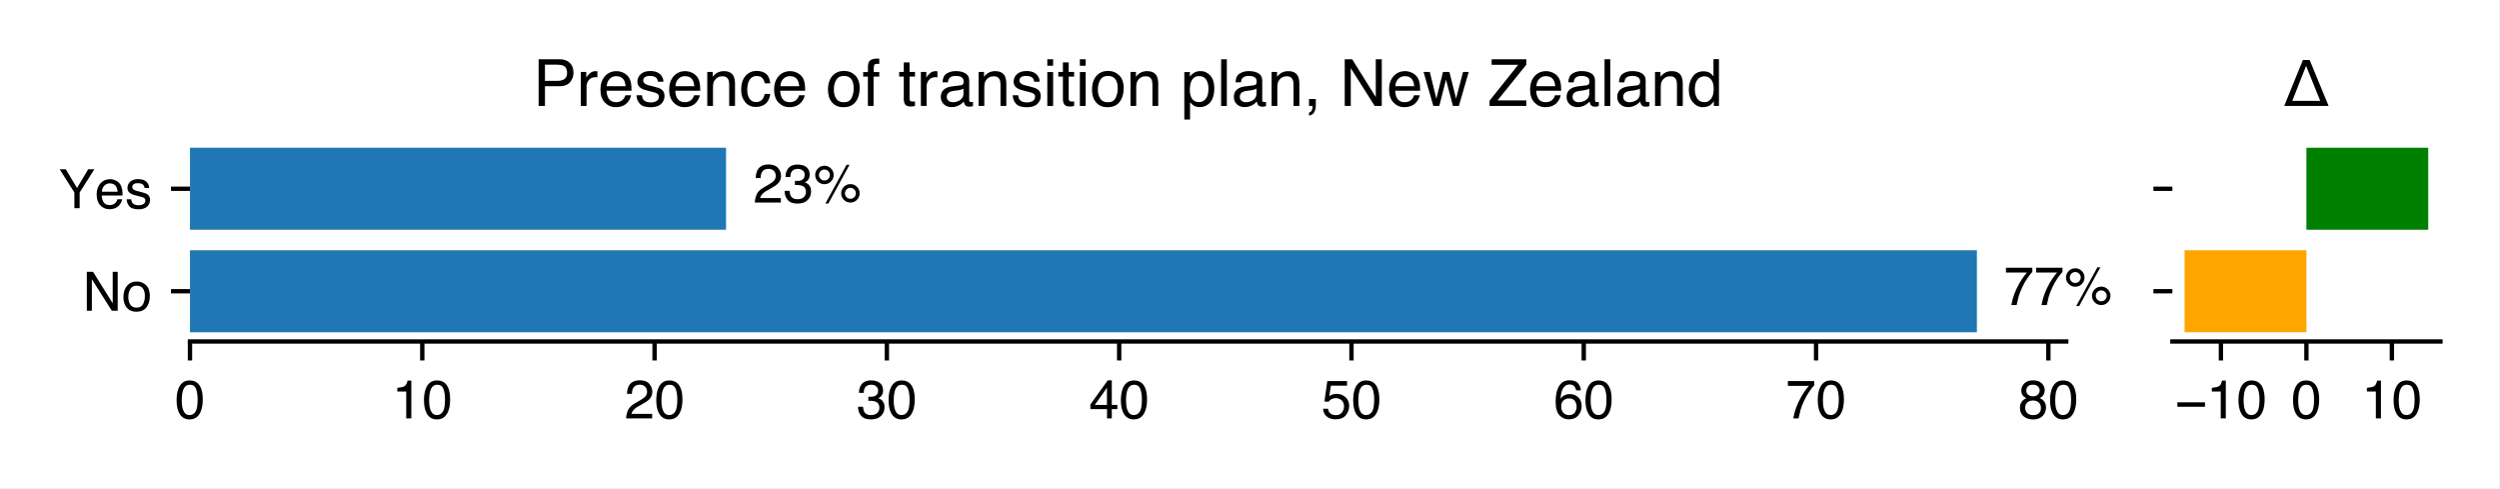
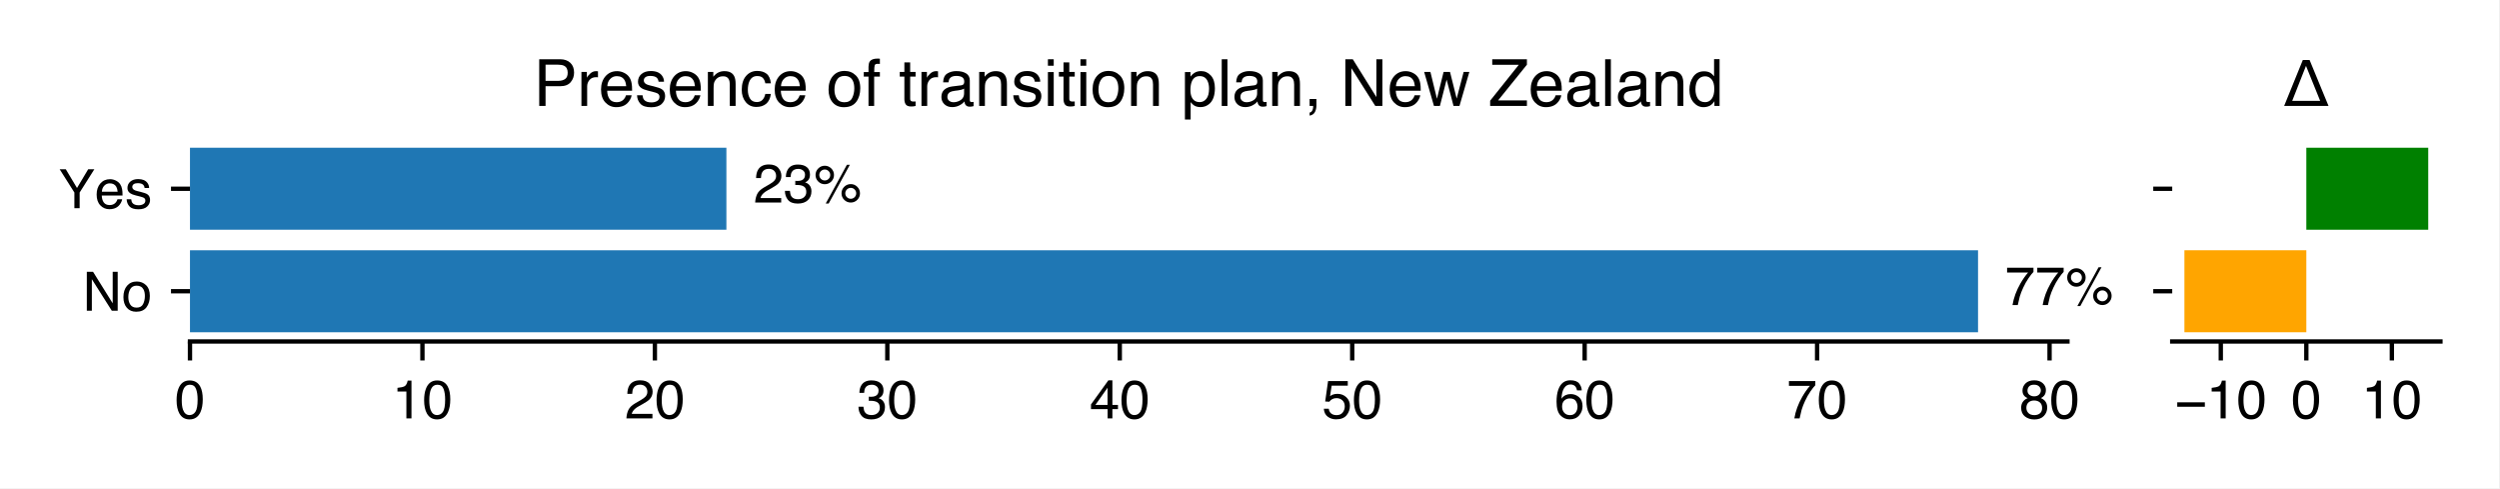
<svg xmlns="http://www.w3.org/2000/svg" xmlns:xlink="http://www.w3.org/1999/xlink" width="460.8pt" height="90pt" viewBox="0 0 460.8 90" version="1.1">
  <defs>
    <style type="text/css">*{stroke-linejoin: round; stroke-linecap: butt}</style>
  </defs>
  <g id="figure_1">
    <g id="patch_1">
      <path d="M 0 90  L 460.8 90  L 460.8 0  L 0 0  z " style="fill: #ffffff" />
    </g>
    <g id="axes_1">
      <g id="patch_2">
-         <path d="M 35.031 62.942  L 381.001 62.942  L 381.001 25.53  L 35.031 25.53  z " style="fill: #ffffff" />
+         <path d="M 35.031 62.942  L 381.223 62.942  L 381.223 25.53  L 35.031 25.53  z " style="fill: #ffffff" />
      </g>
      <g id="patch_3">
-         <path d="M 35.031 61.242  L 364.526 61.242  L 364.526 46.126  L 35.031 46.126  z " clip-path="url(#p8fc51297aa)" style="fill: #1f77b4" />
+         <path d="M 35.031 61.242  L 364.738 61.242  L 364.738 46.126  L 35.031 46.126  z " clip-path="url(#p3ffeabd097)" style="fill: #1f77b4" />
      </g>
      <g id="patch_4">
-         <path d="M 35.031 42.347  L 133.88 42.347  L 133.88 27.231  L 35.031 27.231  z " clip-path="url(#p8fc51297aa)" style="fill: #1f77b4" />
+         <path d="M 35.031 42.347  L 133.943 42.347  L 133.943 27.231  L 35.031 27.231  z " clip-path="url(#p3ffeabd097)" style="fill: #1f77b4" />
      </g>
      <g id="matplotlib.axis_1">
        <g id="xtick_1">
          <g id="line2d_1">
            <defs>
              <path id="m4c99cd72f3" d="M 0 0  L 0 3.5  " style="stroke: #000000; stroke-width: 0.8" />
            </defs>
            <g>
              <use xlink:href="#m4c99cd72f3" x="35.031" y="62.942" style="stroke: #000000; stroke-width: 0.8" />
            </g>
          </g>
          <g id="text_1">
            <g transform="translate(32.25078 77.11562)scale(0.1 -0.1)">
              <defs>
                <path id="Helvetica-30" d="M 1731 4475  Q 2600 4475 2988 3759  Q 3288 3206 3288 2244  Q 3288 1331 3016 734  Q 2622 -122 1728 -122  Q 922 -122 528 578  Q 200 1163 200 2147  Q 200 2909 397 3456  Q 766 4475 1731 4475  z M 1725 391  Q 2163 391 2422 778  Q 2681 1166 2681 2222  Q 2681 2984 2493 3476  Q 2306 3969 1766 3969  Q 1269 3969 1039 3501  Q 809 3034 809 2125  Q 809 1441 956 1025  Q 1181 391 1725 391  z " transform="scale(0.015625)" />
              </defs>
              <use xlink:href="#Helvetica-30" />
            </g>
          </g>
        </g>
        <g id="xtick_2">
          <g id="line2d_2">
            <g>
-               <use xlink:href="#m4c99cd72f3" x="77.866" y="62.942" style="stroke: #000000; stroke-width: 0.8" />
+               <use xlink:href="#m4c99cd72f3" x="77.893" y="62.942" style="stroke: #000000; stroke-width: 0.8" />
            </g>
          </g>
          <g id="text_2">
-             <g transform="translate(72.30465 77.11562)scale(0.1 -0.1)">
+             <g transform="translate(72.33213 77.11562)scale(0.1 -0.1)">
              <defs>
                <path id="Helvetica-31" d="M 613 3169  L 613 3600  Q 1222 3659 1462 3798  Q 1703 3938 1822 4456  L 2266 4456  L 2266 0  L 1666 0  L 1666 3169  L 613 3169  z " transform="scale(0.015625)" />
              </defs>
              <use xlink:href="#Helvetica-31" />
              <use xlink:href="#Helvetica-30" x="55.615" />
            </g>
          </g>
        </g>
        <g id="xtick_3">
          <g id="line2d_3">
            <g>
-               <use xlink:href="#m4c99cd72f3" x="120.7" y="62.942" style="stroke: #000000; stroke-width: 0.8" />
+               <use xlink:href="#m4c99cd72f3" x="120.755" y="62.942" style="stroke: #000000; stroke-width: 0.8" />
            </g>
          </g>
          <g id="text_3">
-             <g transform="translate(115.139 77.11562)scale(0.1 -0.1)">
+             <g transform="translate(115.194 77.11562)scale(0.1 -0.1)">
              <defs>
                <path id="Helvetica-32" d="M 200 0  Q 231 578 439 1006  Q 647 1434 1250 1784  L 1850 2131  Q 2253 2366 2416 2531  Q 2672 2791 2672 3125  Q 2672 3516 2437 3745  Q 2203 3975 1813 3975  Q 1234 3975 1013 3538  Q 894 3303 881 2888  L 309 2888  Q 319 3472 525 3841  Q 891 4491 1816 4491  Q 2584 4491 2939 4075  Q 3294 3659 3294 3150  Q 3294 2613 2916 2231  Q 2697 2009 2131 1694  L 1703 1456  Q 1397 1288 1222 1134  Q 909 863 828 531  L 3272 531  L 3272 0  L 200 0  z " transform="scale(0.015625)" />
              </defs>
              <use xlink:href="#Helvetica-32" />
              <use xlink:href="#Helvetica-30" x="55.615" />
            </g>
          </g>
        </g>
        <g id="xtick_4">
          <g id="line2d_4">
            <g>
-               <use xlink:href="#m4c99cd72f3" x="163.534" y="62.942" style="stroke: #000000; stroke-width: 0.8" />
+               <use xlink:href="#m4c99cd72f3" x="163.617" y="62.942" style="stroke: #000000; stroke-width: 0.8" />
            </g>
          </g>
          <g id="text_4">
-             <g transform="translate(157.9733 77.11562)scale(0.1 -0.1)">
+             <g transform="translate(158.0558 77.11562)scale(0.1 -0.1)">
              <defs>
                <path id="Helvetica-33" d="M 1663 -122  Q 869 -122 511 314  Q 153 750 153 1375  L 741 1375  Q 778 941 903 744  Q 1122 391 1694 391  Q 2138 391 2406 628  Q 2675 866 2675 1241  Q 2675 1703 2392 1887  Q 2109 2072 1606 2072  Q 1550 2072 1492 2070  Q 1434 2069 1375 2066  L 1375 2563  Q 1463 2553 1522 2550  Q 1581 2547 1650 2547  Q 1966 2547 2169 2647  Q 2525 2822 2525 3272  Q 2525 3606 2287 3787  Q 2050 3969 1734 3969  Q 1172 3969 956 3594  Q 838 3388 822 3006  L 266 3006  Q 266 3506 466 3856  Q 809 4481 1675 4481  Q 2359 4481 2734 4176  Q 3109 3872 3109 3294  Q 3109 2881 2888 2625  Q 2750 2466 2531 2375  Q 2884 2278 3082 2001  Q 3281 1725 3281 1325  Q 3281 684 2859 281  Q 2438 -122 1663 -122  z " transform="scale(0.015625)" />
              </defs>
              <use xlink:href="#Helvetica-33" />
              <use xlink:href="#Helvetica-30" x="55.615" />
            </g>
          </g>
        </g>
        <g id="xtick_5">
          <g id="line2d_5">
            <g>
-               <use xlink:href="#m4c99cd72f3" x="206.369" y="62.942" style="stroke: #000000; stroke-width: 0.8" />
+               <use xlink:href="#m4c99cd72f3" x="206.479" y="62.942" style="stroke: #000000; stroke-width: 0.8" />
            </g>
          </g>
          <g id="text_5">
-             <g transform="translate(200.8076 77.11562)scale(0.1 -0.1)">
+             <g transform="translate(200.9176 77.11562)scale(0.1 -0.1)">
              <defs>
                <path id="Helvetica-34" d="M 2116 1584  L 2116 3613  L 681 1584  L 2116 1584  z M 2125 0  L 2125 1094  L 163 1094  L 163 1644  L 2213 4488  L 2688 4488  L 2688 1584  L 3347 1584  L 3347 1094  L 2688 1094  L 2688 0  L 2125 0  z " transform="scale(0.015625)" />
              </defs>
              <use xlink:href="#Helvetica-34" />
              <use xlink:href="#Helvetica-30" x="55.615" />
            </g>
          </g>
        </g>
        <g id="xtick_6">
          <g id="line2d_6">
            <g>
-               <use xlink:href="#m4c99cd72f3" x="249.203" y="62.942" style="stroke: #000000; stroke-width: 0.8" />
+               <use xlink:href="#m4c99cd72f3" x="249.34" y="62.942" style="stroke: #000000; stroke-width: 0.8" />
            </g>
          </g>
          <g id="text_6">
-             <g transform="translate(243.642 77.11562)scale(0.1 -0.1)">
+             <g transform="translate(243.7794 77.11562)scale(0.1 -0.1)">
              <defs>
                <path id="Helvetica-35" d="M 791 1141  Q 847 659 1238 475  Q 1438 381 1700 381  Q 2200 381 2440 700  Q 2681 1019 2681 1406  Q 2681 1875 2395 2131  Q 2109 2388 1709 2388  Q 1419 2388 1211 2275  Q 1003 2163 856 1963  L 369 1991  L 709 4400  L 3034 4400  L 3034 3856  L 1131 3856  L 941 2613  Q 1097 2731 1238 2791  Q 1488 2894 1816 2894  Q 2431 2894 2859 2497  Q 3288 2100 3288 1491  Q 3288 856 2895 371  Q 2503 -113 1644 -113  Q 1097 -113 676 195  Q 256 503 206 1141  L 791 1141  z " transform="scale(0.015625)" />
              </defs>
              <use xlink:href="#Helvetica-35" />
              <use xlink:href="#Helvetica-30" x="55.615" />
            </g>
          </g>
        </g>
        <g id="xtick_7">
          <g id="line2d_7">
            <g>
-               <use xlink:href="#m4c99cd72f3" x="292.037" y="62.942" style="stroke: #000000; stroke-width: 0.8" />
+               <use xlink:href="#m4c99cd72f3" x="292.202" y="62.942" style="stroke: #000000; stroke-width: 0.8" />
            </g>
          </g>
          <g id="text_7">
-             <g transform="translate(286.4763 77.11562)scale(0.1 -0.1)">
+             <g transform="translate(286.6412 77.11562)scale(0.1 -0.1)">
              <defs>
                <path id="Helvetica-36" d="M 1872 4494  Q 2622 4494 2917 4105  Q 3213 3716 3213 3303  L 2656 3303  Q 2606 3569 2497 3719  Q 2294 4000 1881 4000  Q 1409 4000 1131 3564  Q 853 3128 822 2316  Q 1016 2600 1309 2741  Q 1578 2866 1909 2866  Q 2472 2866 2890 2506  Q 3309 2147 3309 1434  Q 3309 825 2912 354  Q 2516 -116 1781 -116  Q 1153 -116 697 361  Q 241 838 241 1966  Q 241 2800 444 3381  Q 834 4494 1872 4494  z M 1831 384  Q 2275 384 2495 682  Q 2716 981 2716 1388  Q 2716 1731 2519 2042  Q 2322 2353 1803 2353  Q 1441 2353 1167 2112  Q 894 1872 894 1388  Q 894 963 1142 673  Q 1391 384 1831 384  z " transform="scale(0.015625)" />
              </defs>
              <use xlink:href="#Helvetica-36" />
              <use xlink:href="#Helvetica-30" x="55.615" />
            </g>
          </g>
        </g>
        <g id="xtick_8">
          <g id="line2d_8">
            <g>
-               <use xlink:href="#m4c99cd72f3" x="334.872" y="62.942" style="stroke: #000000; stroke-width: 0.8" />
+               <use xlink:href="#m4c99cd72f3" x="335.064" y="62.942" style="stroke: #000000; stroke-width: 0.8" />
            </g>
          </g>
          <g id="text_8">
-             <g transform="translate(329.3107 77.11562)scale(0.1 -0.1)">
+             <g transform="translate(329.5031 77.11562)scale(0.1 -0.1)">
              <defs>
                <path id="Helvetica-37" d="M 3347 4400  L 3347 3909  Q 3131 3700 2773 3181  Q 2416 2663 2141 2063  Q 1869 1478 1728 997  Q 1638 688 1494 0  L 872 0  Q 1084 1281 1809 2550  Q 2238 3294 2709 3834  L 234 3834  L 234 4400  L 3347 4400  z " transform="scale(0.015625)" />
              </defs>
              <use xlink:href="#Helvetica-37" />
              <use xlink:href="#Helvetica-30" x="55.615" />
            </g>
          </g>
        </g>
        <g id="xtick_9">
          <g id="line2d_9">
            <g>
-               <use xlink:href="#m4c99cd72f3" x="377.706" y="62.942" style="stroke: #000000; stroke-width: 0.8" />
+               <use xlink:href="#m4c99cd72f3" x="377.926" y="62.942" style="stroke: #000000; stroke-width: 0.8" />
            </g>
          </g>
          <g id="text_9">
-             <g transform="translate(372.145 77.11562)scale(0.1 -0.1)">
+             <g transform="translate(372.3649 77.11562)scale(0.1 -0.1)">
              <defs>
                <path id="Helvetica-38" d="M 1741 2600  Q 2113 2600 2322 2808  Q 2531 3016 2531 3303  Q 2531 3553 2331 3762  Q 2131 3972 1722 3972  Q 1316 3972 1134 3762  Q 953 3553 953 3272  Q 953 2956 1187 2778  Q 1422 2600 1741 2600  z M 1775 384  Q 2166 384 2423 595  Q 2681 806 2681 1225  Q 2681 1659 2415 1884  Q 2150 2109 1734 2109  Q 1331 2109 1076 1879  Q 822 1650 822 1244  Q 822 894 1055 639  Q 1288 384 1775 384  z M 975 2384  Q 741 2484 609 2619  Q 363 2869 363 3269  Q 363 3769 725 4128  Q 1088 4488 1753 4488  Q 2397 4488 2762 4148  Q 3128 3809 3128 3356  Q 3128 2938 2916 2678  Q 2797 2531 2547 2391  Q 2825 2263 2984 2097  Q 3281 1784 3281 1284  Q 3281 694 2884 283  Q 2488 -128 1763 -128  Q 1109 -128 657 226  Q 206 581 206 1256  Q 206 1653 400 1942  Q 594 2231 975 2384  z " transform="scale(0.015625)" />
              </defs>
              <use xlink:href="#Helvetica-38" />
              <use xlink:href="#Helvetica-30" x="55.615" />
            </g>
          </g>
        </g>
      </g>
      <g id="matplotlib.axis_2">
        <g id="ytick_1">
          <g id="line2d_10">
            <defs>
              <path id="m8e343aef83" d="M 0 0  L -3.5 0  " style="stroke: #000000; stroke-width: 0.8" />
            </defs>
            <g>
              <use xlink:href="#m8e343aef83" x="35.031" y="53.684" style="stroke: #000000; stroke-width: 0.8" />
            </g>
          </g>
          <g id="text_10">
            <g transform="translate(15.24844 57.27034)scale(0.1 -0.1)">
              <defs>
                <path id="Helvetica-4e" d="M 488 4591  L 1222 4591  L 3541 872  L 3541 4591  L 4131 4591  L 4131 0  L 3434 0  L 1081 3716  L 1081 0  L 488 0  L 488 4591  z M 2269 4591  L 2269 4591  z " transform="scale(0.015625)" />
                <path id="Helvetica-6f" d="M 1741 363  Q 2300 363 2508 786  Q 2716 1209 2716 1728  Q 2716 2197 2566 2491  Q 2328 2953 1747 2953  Q 1231 2953 997 2559  Q 763 2166 763 1609  Q 763 1075 997 719  Q 1231 363 1741 363  z M 1763 3444  Q 2409 3444 2856 3012  Q 3303 2581 3303 1744  Q 3303 934 2909 406  Q 2516 -122 1688 -122  Q 997 -122 590 345  Q 184 813 184 1600  Q 184 2444 612 2944  Q 1041 3444 1763 3444  z M 1744 3428  L 1744 3428  z " transform="scale(0.015625)" />
              </defs>
              <use xlink:href="#Helvetica-4e" />
              <use xlink:href="#Helvetica-6f" x="72.217" />
            </g>
          </g>
        </g>
        <g id="ytick_2">
          <g id="line2d_11">
            <g>
              <use xlink:href="#m8e343aef83" x="35.031" y="34.789" style="stroke: #000000; stroke-width: 0.8" />
            </g>
          </g>
          <g id="text_11">
            <g transform="translate(10.8 38.37529)scale(0.1 -0.1)">
              <defs>
                <path id="Helvetica-59" d="M 131 4591  L 856 4591  L 2175 2384  L 3494 4591  L 4222 4591  L 2488 1850  L 2488 0  L 1866 0  L 1866 1850  L 131 4591  z M 2184 4591  L 2184 4591  z " transform="scale(0.015625)" />
                <path id="Helvetica-65" d="M 1806 3422  Q 2163 3422 2497 3255  Q 2831 3088 3006 2822  Q 3175 2569 3231 2231  Q 3281 2000 3281 1494  L 828 1494  Q 844 984 1069 676  Q 1294 369 1766 369  Q 2206 369 2469 659  Q 2619 828 2681 1050  L 3234 1050  Q 3213 866 3089 639  Q 2966 413 2813 269  Q 2556 19 2178 -69  Q 1975 -119 1719 -119  Q 1094 -119 659 336  Q 225 791 225 1609  Q 225 2416 662 2919  Q 1100 3422 1806 3422  z M 2703 1941  Q 2669 2306 2544 2525  Q 2313 2931 1772 2931  Q 1384 2931 1121 2651  Q 859 2372 844 1941  L 2703 1941  z M 1753 3428  L 1753 3428  z " transform="scale(0.015625)" />
                <path id="Helvetica-73" d="M 747 1050  Q 772 769 888 619  Q 1100 347 1625 347  Q 1938 347 2175 483  Q 2413 619 2413 903  Q 2413 1119 2222 1231  Q 2100 1300 1741 1391  L 1294 1503  Q 866 1609 663 1741  Q 300 1969 300 2372  Q 300 2847 642 3140  Q 984 3434 1563 3434  Q 2319 3434 2653 2991  Q 2863 2709 2856 2384  L 2325 2384  Q 2309 2575 2191 2731  Q 1997 2953 1519 2953  Q 1200 2953 1036 2831  Q 872 2709 872 2509  Q 872 2291 1088 2159  Q 1213 2081 1456 2022  L 1828 1931  Q 2434 1784 2641 1647  Q 2969 1431 2969 969  Q 2969 522 2630 197  Q 2291 -128 1597 -128  Q 850 -128 539 211  Q 228 550 206 1050  L 747 1050  z M 1578 3428  L 1578 3428  z " transform="scale(0.015625)" />
              </defs>
              <use xlink:href="#Helvetica-59" />
              <use xlink:href="#Helvetica-65" x="66.699" />
              <use xlink:href="#Helvetica-73" x="122.314" />
            </g>
          </g>
        </g>
      </g>
      <g id="patch_5">
-         <path d="M 35.031 62.942  L 381.001 62.942  " style="fill: none; stroke: #000000; stroke-width: 0.8; stroke-linejoin: miter; stroke-linecap: square" />
+         <path d="M 35.031 62.942  L 381.223 62.942  " style="fill: none; stroke: #000000; stroke-width: 0.8; stroke-linejoin: miter; stroke-linecap: square" />
      </g>
      <g id="text_12">
-         <g transform="translate(369.5191 56.22815)scale(0.1 -0.1)">
+         <g transform="translate(369.7305 56.22815)scale(0.1 -0.1)">
          <defs>
            <path id="Helvetica-25" d="M 4363 2175  Q 4813 2175 5131 1856  Q 5450 1538 5450 1088  Q 5450 638 5131 319  Q 4813 0 4363 0  Q 3909 0 3590 319  Q 3272 638 3272 1088  Q 3272 1538 3590 1856  Q 3909 2175 4363 2175  z M 3909 4456  L 4256 4456  L 1753 -119  L 1406 -119  L 3909 4456  z M 1294 2606  Q 1563 2606 1752 2795  Q 1941 2984 1941 3250  Q 1941 3516 1752 3705  Q 1563 3894 1294 3894  Q 1028 3894 839 3706  Q 650 3519 650 3250  Q 650 2984 839 2795  Q 1028 2606 1294 2606  z M 1294 4341  Q 1747 4341 2065 4020  Q 2384 3700 2384 3250  Q 2384 2800 2065 2481  Q 1747 2163 1294 2163  Q 844 2163 525 2481  Q 206 2800 206 3250  Q 206 3700 525 4020  Q 844 4341 1294 4341  z M 4363 444  Q 4628 444 4817 633  Q 5006 822 5006 1088  Q 5006 1353 4817 1542  Q 4628 1731 4363 1731  Q 4094 1731 3905 1542  Q 3716 1353 3716 1088  Q 3716 822 3905 633  Q 4094 444 4363 444  z " transform="scale(0.015625)" />
          </defs>
          <use xlink:href="#Helvetica-37" />
          <use xlink:href="#Helvetica-37" x="55.615" />
          <use xlink:href="#Helvetica-25" x="111.23" />
        </g>
      </g>
      <g id="text_13">
-         <g transform="translate(138.8727 37.3331)scale(0.1 -0.1)">
+         <g transform="translate(138.9361 37.3331)scale(0.1 -0.1)">
          <use xlink:href="#Helvetica-32" />
          <use xlink:href="#Helvetica-33" x="55.615" />
          <use xlink:href="#Helvetica-25" x="111.23" />
        </g>
      </g>
      <g id="text_14">
-         <g transform="translate(98.29481 19.53)scale(0.12 -0.12)">
+         <g transform="translate(98.40581 19.53)scale(0.12 -0.12)">
          <defs>
            <path id="Helvetica-50" d="M 547 4591  L 2613 4591  Q 3225 4591 3600 4245  Q 3975 3900 3975 3275  Q 3975 2738 3640 2339  Q 3306 1941 2613 1941  L 1169 1941  L 1169 0  L 547 0  L 547 4591  z M 3347 3272  Q 3347 3778 2972 3959  Q 2766 4056 2406 4056  L 1169 4056  L 1169 2466  L 2406 2466  Q 2825 2466 3086 2644  Q 3347 2822 3347 3272  z " transform="scale(0.015625)" />
            <path id="Helvetica-72" d="M 428 3347  L 963 3347  L 963 2769  Q 1028 2938 1284 3180  Q 1541 3422 1875 3422  Q 1891 3422 1928 3419  Q 1966 3416 2056 3406  L 2056 2813  Q 2006 2822 1964 2825  Q 1922 2828 1872 2828  Q 1447 2828 1219 2554  Q 991 2281 991 1925  L 991 0  L 428 0  L 428 3347  z " transform="scale(0.015625)" />
            <path id="Helvetica-6e" d="M 413 3347  L 947 3347  L 947 2872  Q 1184 3166 1450 3294  Q 1716 3422 2041 3422  Q 2753 3422 3003 2925  Q 3141 2653 3141 2147  L 3141 0  L 2569 0  L 2569 2109  Q 2569 2416 2478 2603  Q 2328 2916 1934 2916  Q 1734 2916 1606 2875  Q 1375 2806 1200 2600  Q 1059 2434 1017 2257  Q 975 2081 975 1753  L 975 0  L 413 0  L 413 3347  z M 1734 3428  L 1734 3428  z " transform="scale(0.015625)" />
            <path id="Helvetica-63" d="M 1703 3444  Q 2269 3444 2623 3169  Q 2978 2894 3050 2222  L 2503 2222  Q 2453 2531 2275 2736  Q 2097 2941 1703 2941  Q 1166 2941 934 2416  Q 784 2075 784 1575  Q 784 1072 996 728  Q 1209 384 1666 384  Q 2016 384 2220 598  Q 2425 813 2503 1184  L 3050 1184  Q 2956 519 2581 211  Q 2206 -97 1622 -97  Q 966 -97 575 383  Q 184 863 184 1581  Q 184 2463 612 2953  Q 1041 3444 1703 3444  z M 1616 3428  L 1616 3428  z " transform="scale(0.015625)" />
            <path id="Helvetica-20" transform="scale(0.015625)" />
            <path id="Helvetica-66" d="M 553 3856  Q 566 4206 675 4369  Q 872 4656 1434 4656  Q 1488 4656 1544 4653  Q 1600 4650 1672 4644  L 1672 4131  Q 1584 4138 1545 4139  Q 1506 4141 1472 4141  Q 1216 4141 1166 4008  Q 1116 3875 1116 3331  L 1672 3331  L 1672 2888  L 1109 2888  L 1109 0  L 553 0  L 553 2888  L 88 2888  L 88 3331  L 553 3331  L 553 3856  z " transform="scale(0.015625)" />
            <path id="Helvetica-74" d="M 525 4281  L 1094 4281  L 1094 3347  L 1628 3347  L 1628 2888  L 1094 2888  L 1094 703  Q 1094 528 1213 469  Q 1278 434 1431 434  Q 1472 434 1519 436  Q 1566 438 1628 444  L 1628 0  Q 1531 -28 1426 -40  Q 1322 -53 1200 -53  Q 806 -53 665 148  Q 525 350 525 672  L 525 2888  L 72 2888  L 72 3347  L 525 3347  L 525 4281  z " transform="scale(0.015625)" />
            <path id="Helvetica-61" d="M 844 891  Q 844 647 1022 506  Q 1200 366 1444 366  Q 1741 366 2019 503  Q 2488 731 2488 1250  L 2488 1703  Q 2384 1638 2221 1594  Q 2059 1550 1903 1531  L 1563 1488  Q 1256 1447 1103 1359  Q 844 1213 844 891  z M 2206 2028  Q 2400 2053 2466 2191  Q 2503 2266 2503 2406  Q 2503 2694 2298 2823  Q 2094 2953 1713 2953  Q 1272 2953 1088 2716  Q 984 2584 953 2325  L 428 2325  Q 444 2944 830 3186  Q 1216 3428 1725 3428  Q 2316 3428 2684 3203  Q 3050 2978 3050 2503  L 3050 575  Q 3050 488 3086 434  Q 3122 381 3238 381  Q 3275 381 3322 386  Q 3369 391 3422 400  L 3422 -16  Q 3291 -53 3222 -62  Q 3153 -72 3034 -72  Q 2744 -72 2613 134  Q 2544 244 2516 444  Q 2344 219 2022 53  Q 1700 -113 1313 -113  Q 847 -113 551 170  Q 256 453 256 878  Q 256 1344 547 1600  Q 838 1856 1309 1916  L 2206 2028  z M 1741 3428  L 1741 3428  z " transform="scale(0.015625)" />
            <path id="Helvetica-69" d="M 413 3331  L 984 3331  L 984 0  L 413 0  L 413 3331  z M 413 4591  L 984 4591  L 984 3953  L 413 3953  L 413 4591  z " transform="scale(0.015625)" />
            <path id="Helvetica-70" d="M 1825 378  Q 2219 378 2480 708  Q 2741 1038 2741 1694  Q 2741 2094 2625 2381  Q 2406 2934 1825 2934  Q 1241 2934 1025 2350  Q 909 2038 909 1556  Q 909 1169 1025 897  Q 1244 378 1825 378  z M 369 3331  L 916 3331  L 916 2888  Q 1084 3116 1284 3241  Q 1569 3428 1953 3428  Q 2522 3428 2919 2992  Q 3316 2556 3316 1747  Q 3316 653 2744 184  Q 2381 -113 1900 -113  Q 1522 -113 1266 53  Q 1116 147 931 375  L 931 -1334  L 369 -1334  L 369 3331  z " transform="scale(0.015625)" />
            <path id="Helvetica-6c" d="M 428 4591  L 991 4591  L 991 0  L 428 0  L 428 4591  z " transform="scale(0.015625)" />
            <path id="Helvetica-2c" d="M 531 -653  Q 747 -616 834 -350  Q 881 -209 881 -78  Q 881 -56 879 -39  Q 878 -22 872 0  L 531 0  L 531 681  L 1200 681  L 1200 50  Q 1200 -322 1050 -603  Q 900 -884 531 -950  L 531 -653  z " transform="scale(0.015625)" />
            <path id="Helvetica-77" d="M 672 3347  L 1316 709  L 1969 3347  L 2600 3347  L 3256 725  L 3941 3347  L 4503 3347  L 3531 0  L 2947 0  L 2266 2591  L 1606 0  L 1022 0  L 56 3347  L 672 3347  z " transform="scale(0.015625)" />
            <path id="Helvetica-5a" d="M 147 516  L 2963 4044  L 353 4044  L 353 4591  L 3763 4591  L 3763 4056  L 931 547  L 3763 547  L 3763 0  L 147 0  L 147 516  z M 2059 4591  L 2059 4591  z " transform="scale(0.015625)" />
            <path id="Helvetica-64" d="M 769 1634  Q 769 1097 997 734  Q 1225 372 1728 372  Q 2119 372 2370 708  Q 2622 1044 2622 1672  Q 2622 2306 2362 2611  Q 2103 2916 1722 2916  Q 1297 2916 1033 2591  Q 769 2266 769 1634  z M 1616 3406  Q 2000 3406 2259 3244  Q 2409 3150 2600 2916  L 2600 4606  L 3141 4606  L 3141 0  L 2634 0  L 2634 466  Q 2438 156 2169 18  Q 1900 -119 1553 -119  Q 994 -119 584 351  Q 175 822 175 1603  Q 175 2334 548 2870  Q 922 3406 1616 3406  z " transform="scale(0.015625)" />
          </defs>
          <use xlink:href="#Helvetica-50" />
          <use xlink:href="#Helvetica-72" x="66.699" />
          <use xlink:href="#Helvetica-65" x="100" />
          <use xlink:href="#Helvetica-73" x="155.615" />
          <use xlink:href="#Helvetica-65" x="205.615" />
          <use xlink:href="#Helvetica-6e" x="261.23" />
          <use xlink:href="#Helvetica-63" x="316.846" />
          <use xlink:href="#Helvetica-65" x="366.846" />
          <use xlink:href="#Helvetica-20" x="422.461" />
          <use xlink:href="#Helvetica-6f" x="450.244" />
          <use xlink:href="#Helvetica-66" x="505.859" />
          <use xlink:href="#Helvetica-20" x="533.643" />
          <use xlink:href="#Helvetica-74" x="561.426" />
          <use xlink:href="#Helvetica-72" x="589.209" />
          <use xlink:href="#Helvetica-61" x="622.51" />
          <use xlink:href="#Helvetica-6e" x="678.125" />
          <use xlink:href="#Helvetica-73" x="733.74" />
          <use xlink:href="#Helvetica-69" x="783.74" />
          <use xlink:href="#Helvetica-74" x="805.957" />
          <use xlink:href="#Helvetica-69" x="833.74" />
          <use xlink:href="#Helvetica-6f" x="855.957" />
          <use xlink:href="#Helvetica-6e" x="911.572" />
          <use xlink:href="#Helvetica-20" x="967.188" />
          <use xlink:href="#Helvetica-70" x="994.971" />
          <use xlink:href="#Helvetica-6c" x="1050.586" />
          <use xlink:href="#Helvetica-61" x="1072.803" />
          <use xlink:href="#Helvetica-6e" x="1128.418" />
          <use xlink:href="#Helvetica-2c" x="1184.033" />
          <use xlink:href="#Helvetica-20" x="1211.816" />
          <use xlink:href="#Helvetica-4e" x="1239.6" />
          <use xlink:href="#Helvetica-65" x="1311.816" />
          <use xlink:href="#Helvetica-77" x="1367.432" />
          <use xlink:href="#Helvetica-20" x="1439.648" />
          <use xlink:href="#Helvetica-5a" x="1467.432" />
          <use xlink:href="#Helvetica-65" x="1528.516" />
          <use xlink:href="#Helvetica-61" x="1584.131" />
          <use xlink:href="#Helvetica-6c" x="1639.746" />
          <use xlink:href="#Helvetica-61" x="1661.963" />
          <use xlink:href="#Helvetica-6e" x="1717.578" />
          <use xlink:href="#Helvetica-64" x="1773.193" />
        </g>
      </g>
    </g>
    <g id="axes_2">
      <g id="patch_6">
-         <path d="M 400.576 62.942  L 450 62.942  L 450 25.53  L 400.576 25.53  z " style="fill: #ffffff" />
+         <path d="M 400.544 62.942  L 450 62.942  L 450 25.53  L 400.544 25.53  z " style="fill: #ffffff" />
      </g>
      <g id="patch_7">
-         <path d="M 425.288 61.242  L 402.822 61.242  L 402.822 46.126  L 425.288 46.126  z " clip-path="url(#pc361741a5e)" style="fill: #ffa500" />
+         <path d="M 425.272 61.242  L 402.792 61.242  L 402.792 46.126  L 425.272 46.126  z " clip-path="url(#p9bd1c8eba5)" style="fill: #ffa500" />
      </g>
      <g id="patch_8">
-         <path d="M 425.288 42.347  L 447.753 42.347  L 447.753 27.231  L 425.288 27.231  z " clip-path="url(#pc361741a5e)" style="fill: #008000" />
+         <path d="M 425.272 42.347  L 447.752 42.347  L 447.752 27.231  L 425.272 27.231  z " clip-path="url(#p9bd1c8eba5)" style="fill: #008000" />
      </g>
      <g id="matplotlib.axis_3">
        <g id="xtick_10">
          <g id="line2d_12">
            <g>
-               <use xlink:href="#m4c99cd72f3" x="409.526" y="62.942" style="stroke: #000000; stroke-width: 0.8" />
+               <use xlink:href="#m4c99cd72f3" x="409.5" y="62.942" style="stroke: #000000; stroke-width: 0.8" />
            </g>
          </g>
          <g id="text_15">
-             <g transform="translate(401.0451 77.11562)scale(0.1 -0.1)">
+             <g transform="translate(401.0191 77.11562)scale(0.1 -0.1)">
              <defs>
                <path id="Helvetica-2212" d="M 3547 1894  L 3547 1369  L 288 1369  L 288 1894  L 3547 1894  z " transform="scale(0.015625)" />
              </defs>
              <use xlink:href="#Helvetica-2212" />
              <use xlink:href="#Helvetica-31" x="58.398" />
              <use xlink:href="#Helvetica-30" x="114.014" />
            </g>
          </g>
        </g>
        <g id="xtick_11">
          <g id="line2d_13">
            <g>
-               <use xlink:href="#m4c99cd72f3" x="425.288" y="62.942" style="stroke: #000000; stroke-width: 0.8" />
+               <use xlink:href="#m4c99cd72f3" x="425.272" y="62.942" style="stroke: #000000; stroke-width: 0.8" />
            </g>
          </g>
          <g id="text_16">
-             <g transform="translate(422.5074 77.11562)scale(0.1 -0.1)">
+             <g transform="translate(422.4916 77.11562)scale(0.1 -0.1)">
              <use xlink:href="#Helvetica-30" />
            </g>
          </g>
        </g>
        <g id="xtick_12">
          <g id="line2d_14">
            <g>
-               <use xlink:href="#m4c99cd72f3" x="441.049" y="62.942" style="stroke: #000000; stroke-width: 0.8" />
+               <use xlink:href="#m4c99cd72f3" x="441.044" y="62.942" style="stroke: #000000; stroke-width: 0.8" />
            </g>
          </g>
          <g id="text_17">
-             <g transform="translate(435.4885 77.11562)scale(0.1 -0.1)">
+             <g transform="translate(435.4828 77.11562)scale(0.1 -0.1)">
              <use xlink:href="#Helvetica-31" />
              <use xlink:href="#Helvetica-30" x="55.615" />
            </g>
          </g>
        </g>
      </g>
      <g id="matplotlib.axis_4">
        <g id="ytick_3">
          <g id="line2d_15">
            <g>
-               <use xlink:href="#m8e343aef83" x="400.576" y="53.684" style="stroke: #000000; stroke-width: 0.8" />
+               <use xlink:href="#m8e343aef83" x="400.544" y="53.684" style="stroke: #000000; stroke-width: 0.8" />
            </g>
          </g>
        </g>
        <g id="ytick_4">
          <g id="line2d_16">
            <g>
-               <use xlink:href="#m8e343aef83" x="400.576" y="34.789" style="stroke: #000000; stroke-width: 0.8" />
+               <use xlink:href="#m8e343aef83" x="400.544" y="34.789" style="stroke: #000000; stroke-width: 0.8" />
            </g>
          </g>
        </g>
      </g>
      <g id="patch_9">
-         <path d="M 400.576 62.942  L 450 62.942  " style="fill: none; stroke: #000000; stroke-width: 0.8; stroke-linejoin: miter; stroke-linecap: square" />
+         <path d="M 400.544 62.942  L 450 62.942  " style="fill: none; stroke: #000000; stroke-width: 0.8; stroke-linejoin: miter; stroke-linecap: square" />
      </g>
      <g id="text_18">
-         <g transform="translate(420.9548 19.53)scale(0.12 -0.12)">
+         <g transform="translate(420.9389 19.53)scale(0.12 -0.12)">
          <defs>
            <path id="Helvetica-394" d="M 922 500  L 3672 500  L 2278 3941  L 922 500  z M 1966 4519  L 2631 4519  L 4494 0  L 128 0  L 1966 4519  z " transform="scale(0.015625)" />
          </defs>
          <use xlink:href="#Helvetica-394" />
        </g>
      </g>
    </g>
  </g>
  <defs>
-     <clipPath id="p8fc51297aa">
-       <rect x="35.031" y="25.53" width="345.97" height="37.412" />
+     <clipPath id="p3ffeabd097">
+       <rect x="35.031" y="25.53" width="346.192" height="37.412" />
    </clipPath>
-     <clipPath id="pc361741a5e">
-       <rect x="400.576" y="25.53" width="49.424" height="37.412" />
+     <clipPath id="p9bd1c8eba5">
+       <rect x="400.544" y="25.53" width="49.456" height="37.412" />
    </clipPath>
  </defs>
</svg>
